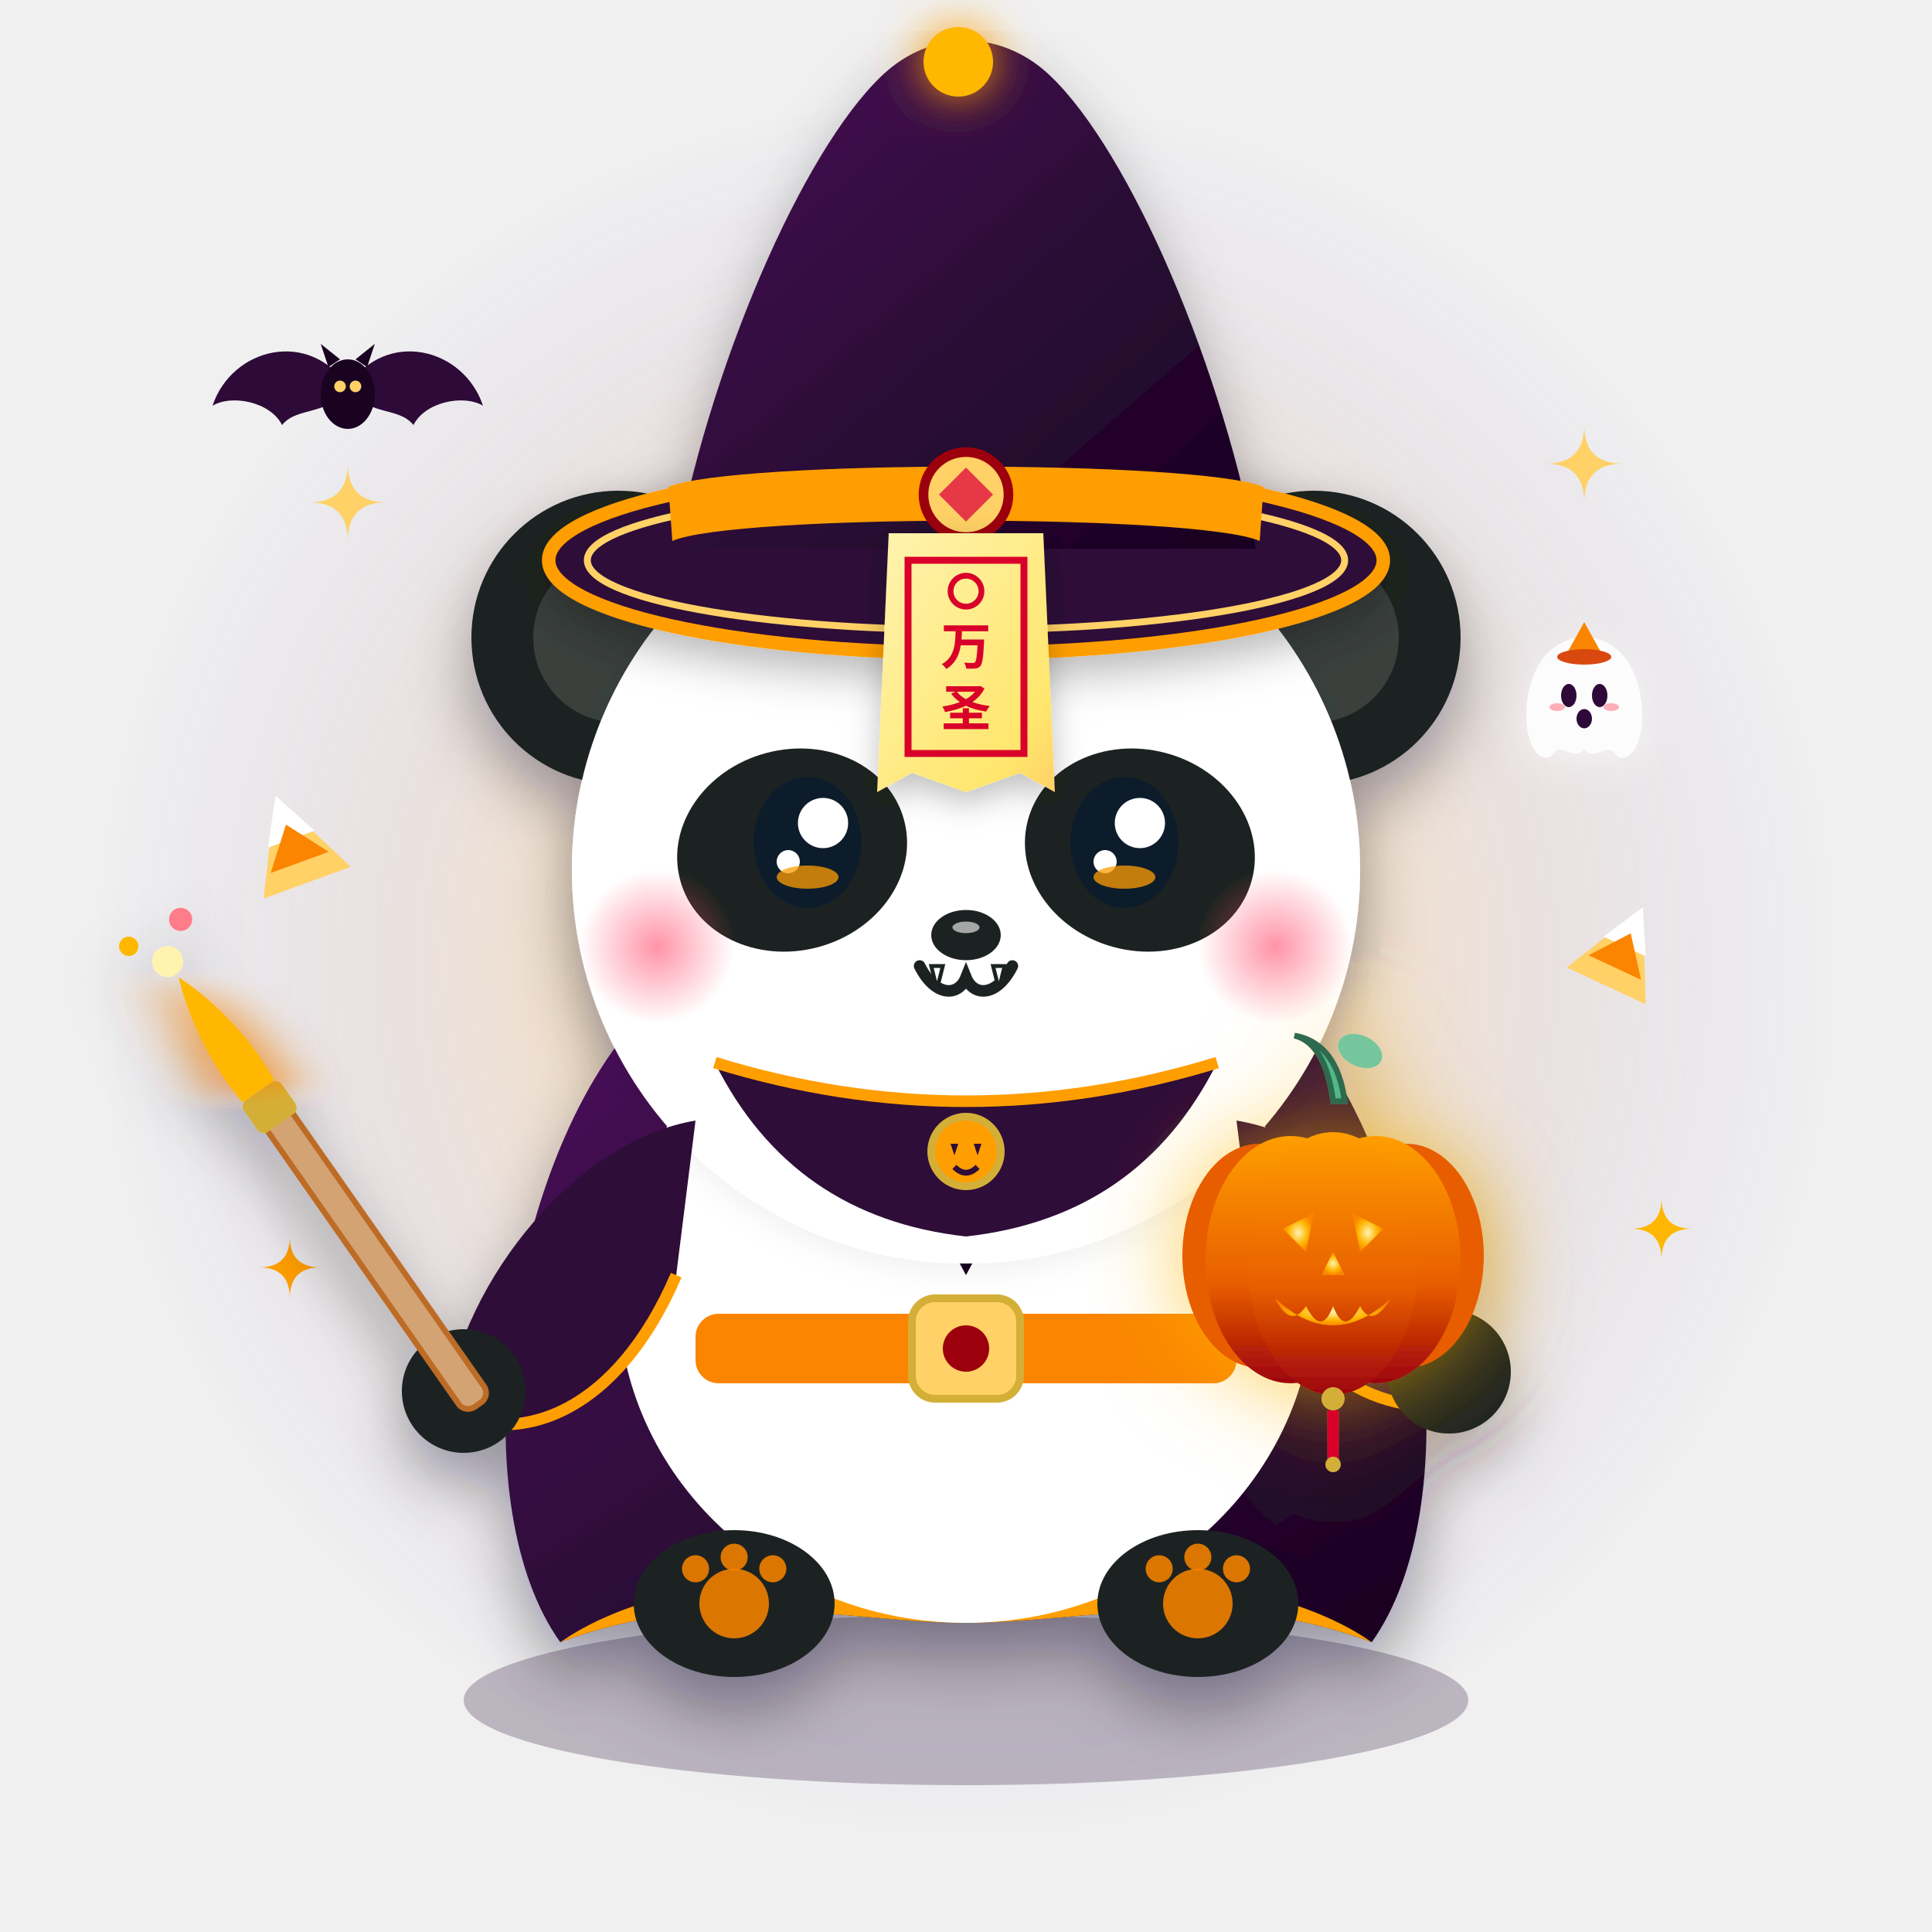
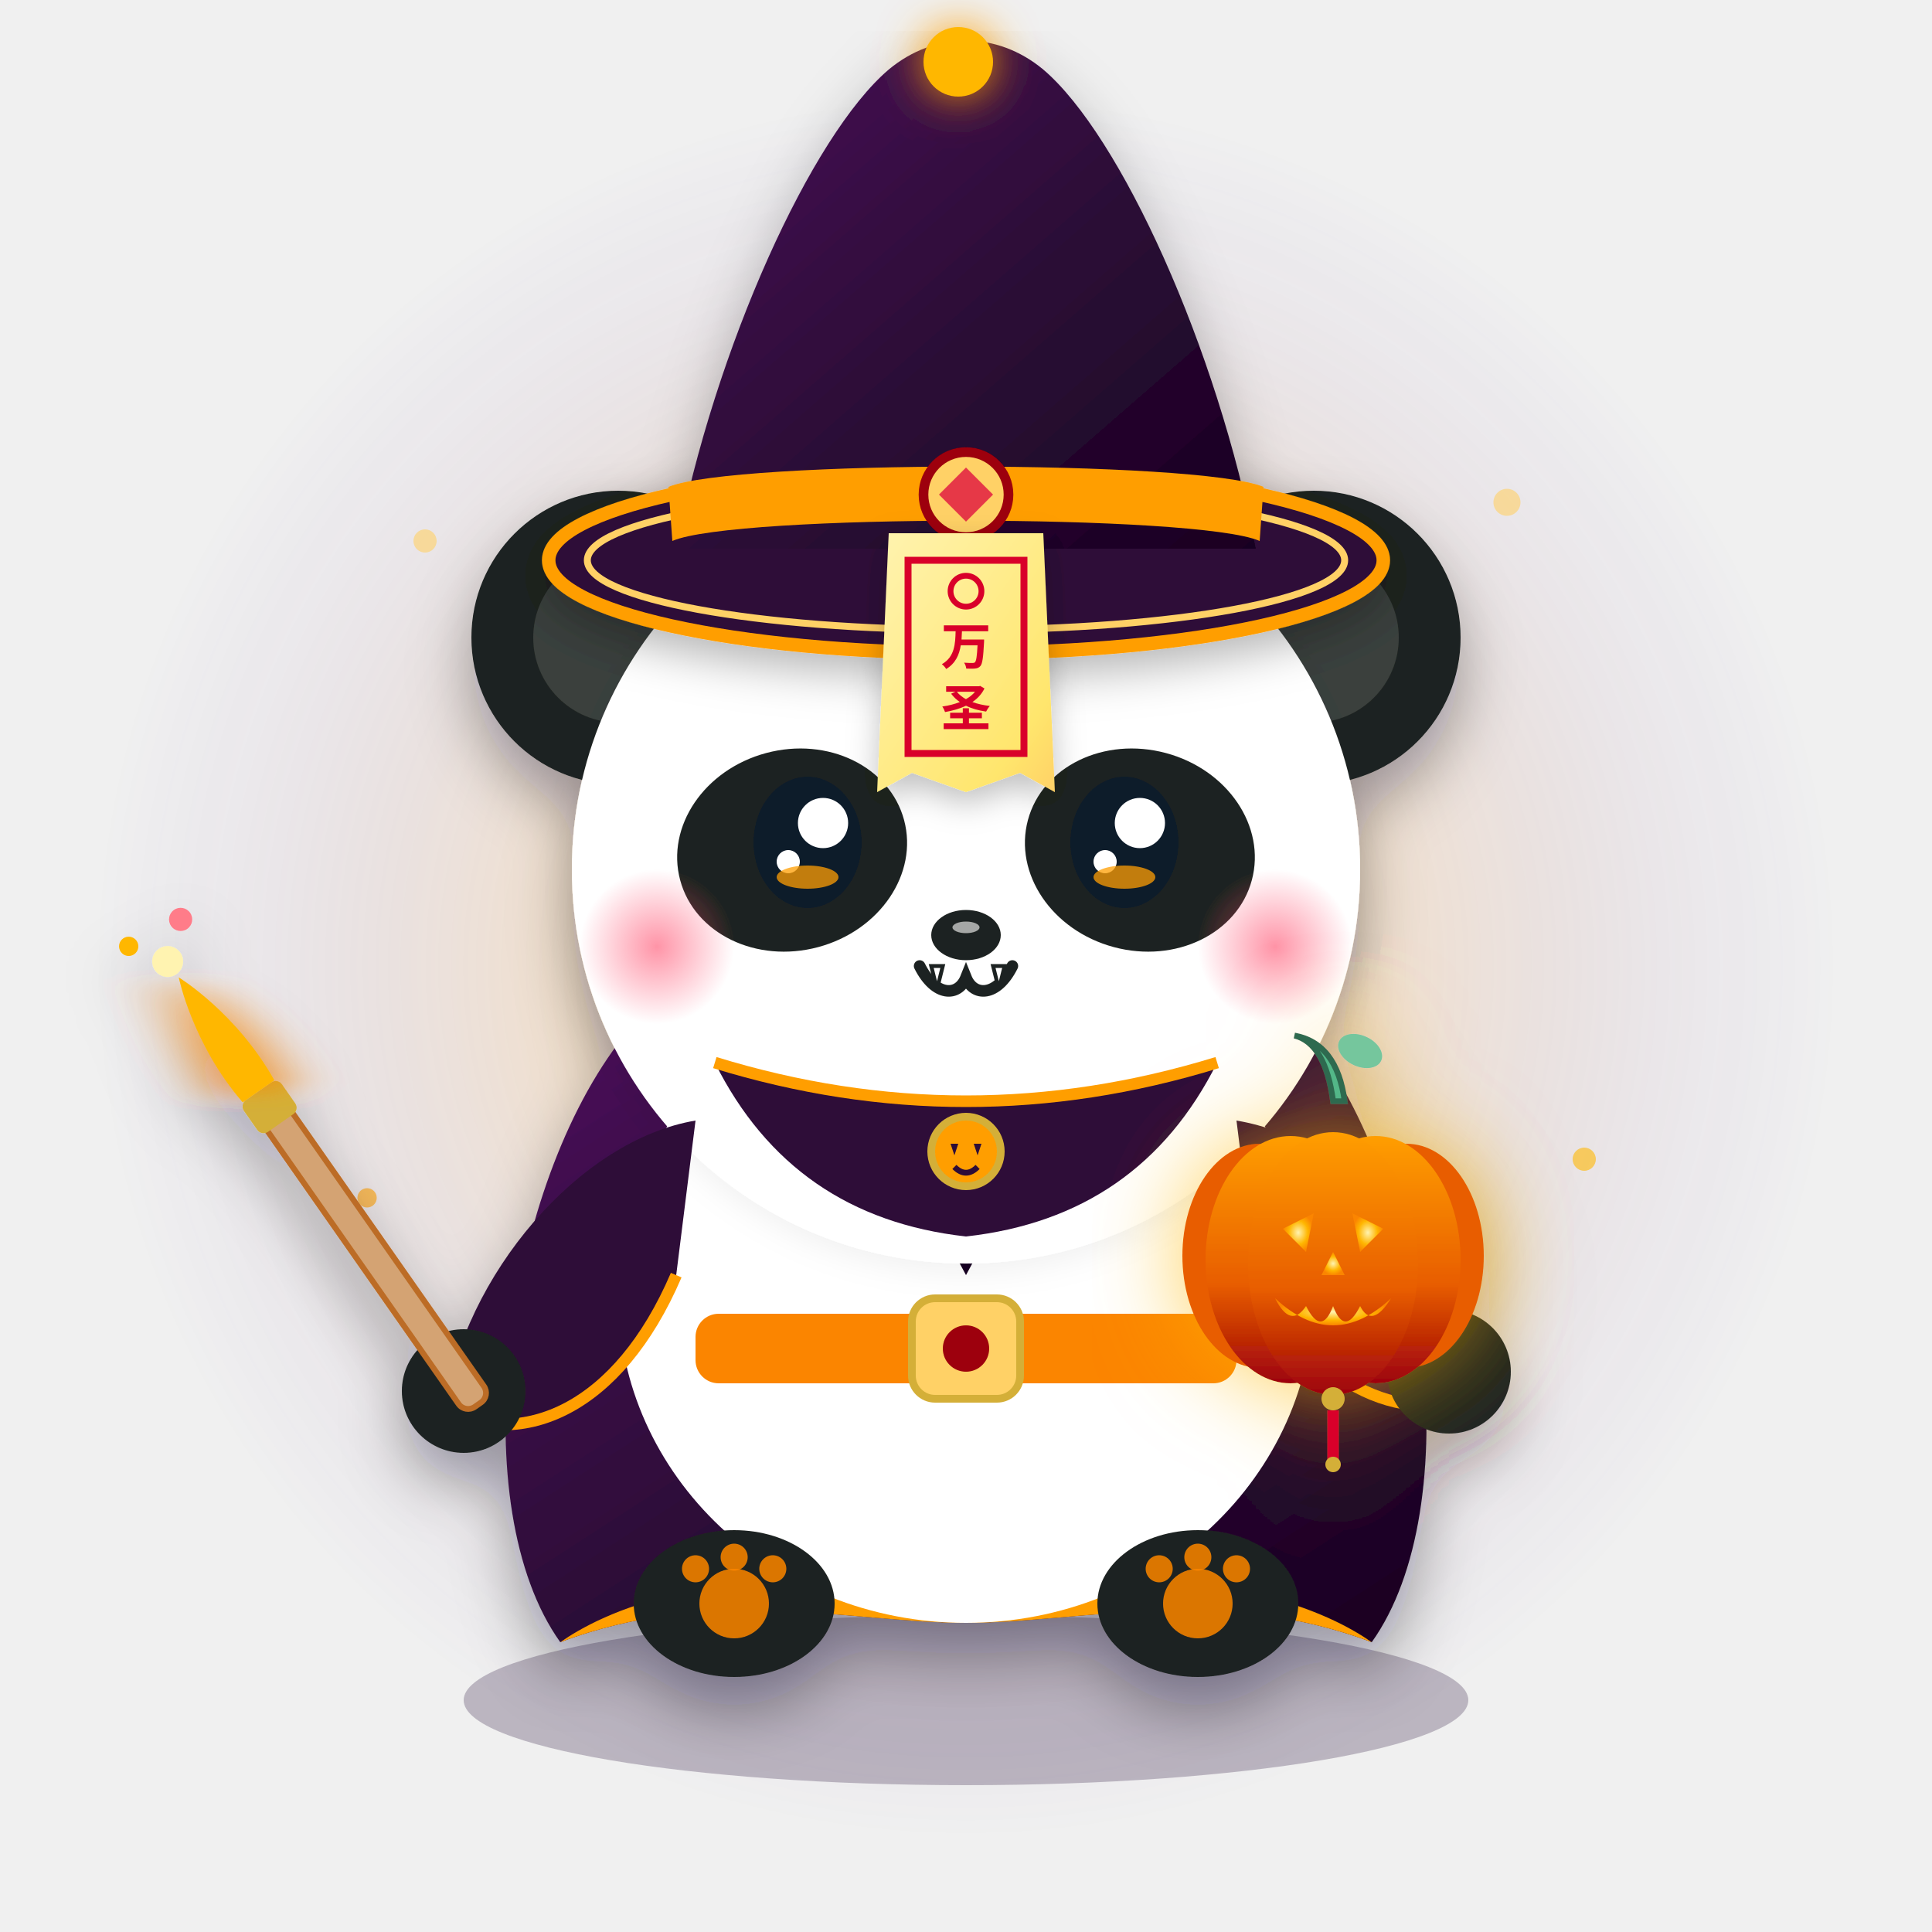
<svg xmlns="http://www.w3.org/2000/svg" viewBox="0 0 500 500" width="100%" height="100%">
  <defs>
    <radialGradient id="halloweenMoonGlow" cx="50%" cy="50%" r="50%">
      <stop offset="0%" stop-color="#ffb703" stop-opacity="0.35" />
      <stop offset="45%" stop-color="#fb8500" stop-opacity="0.15" />
      <stop offset="100%" stop-color="#3a0ca3" stop-opacity="0" />
    </radialGradient>
    <linearGradient id="witchPurple" x1="0%" y1="0%" x2="100%" y2="100%">
      <stop offset="0%" stop-color="#4a1259" />
      <stop offset="50%" stop-color="#2d0a38" />
      <stop offset="100%" stop-color="#190321" />
    </linearGradient>
    <linearGradient id="pumpkinOrange" x1="0%" y1="0%" x2="0%" y2="100%">
      <stop offset="0%" stop-color="#ff9e00" />
      <stop offset="60%" stop-color="#e85d04" />
      <stop offset="100%" stop-color="#9d0208" />
    </linearGradient>
    <radialGradient id="candleFire" cx="50%" cy="50%" r="50%">
      <stop offset="0%" stop-color="#fff3b0" />
      <stop offset="60%" stop-color="#ffb703" />
      <stop offset="100%" stop-color="#fb8500" />
    </radialGradient>
    <linearGradient id="talismanYellow" x1="0%" y1="0%" x2="100%" y2="100%">
      <stop offset="0%" stop-color="#fff3b0" />
      <stop offset="80%" stop-color="#ffe66d" />
      <stop offset="100%" stop-color="#ffd166" />
    </linearGradient>
    <linearGradient id="spookyGold" x1="0%" y1="0%" x2="100%" y2="0%">
      <stop offset="0%" stop-color="#ffe49e" />
      <stop offset="50%" stop-color="#f4a261" />
      <stop offset="100%" stop-color="#e76f51" />
    </linearGradient>
    <radialGradient id="pandaBlush" cx="50%" cy="50%" r="50%">
      <stop offset="0%" stop-color="#ff4d6d" stop-opacity="0.6" />
      <stop offset="100%" stop-color="#ff4d6d" stop-opacity="0" />
    </radialGradient>
    <filter id="spookyShadow" x="-15%" y="-15%" width="130%" height="130%">
      <feDropShadow dx="0" dy="8" stdDeviation="8" flood-color="#120024" flood-opacity="0.35" />
    </filter>
    <filter id="lanternGlow" x="-30%" y="-30%" width="160%" height="160%">
      <feDropShadow dx="0" dy="0" stdDeviation="12" flood-color="#ffb703" flood-opacity="0.65" />
    </filter>
  </defs>
  <style>
    .ghost-float {
      animation: floatMotion 3.8s ease-in-out infinite;
      transform-origin: 250px 250px;
    }
    .bat-flutter {
      animation: batFly 4.2s ease-in-out infinite;
    }
    .bat-flutter-reverse {
      animation: batFlyReverse 3.6s ease-in-out infinite;
    }
    .lantern-light {
      animation: flickerPulse 2.4s ease-in-out infinite alternate;
      transform-origin: 345px 335px;
    }
    .magic-sparkle {
      animation: sparkleGlow 2.8s ease-in-out infinite alternate;
    }
    .talisman-flutter {
      animation: talismanWiggle 3.2s ease-in-out infinite;
      transform-origin: 250px 145px;
    }

    @keyframes floatMotion {
      0%, 100% { transform: translateY(0px) rotate(0deg); }
      50% { transform: translateY(-9px) rotate(1.2deg); }
    }
    @keyframes batFly {
      0%, 100% { transform: translateY(0) rotate(-4deg); }
      50% { transform: translateY(-12px) rotate(6deg); }
    }
    @keyframes batFlyReverse {
      0%, 100% { transform: translateY(0) rotate(5deg); }
      50% { transform: translateY(-10px) rotate(-5deg); }
    }
    @keyframes flickerPulse {
      0% { opacity: 0.88; transform: scale(0.98); }
      100% { opacity: 1; transform: scale(1.03); }
    }
    @keyframes sparkleGlow {
      0% { opacity: 0.4; transform: scale(0.85); }
      100% { opacity: 1; transform: scale(1.15); }
    }
    @keyframes talismanWiggle {
      0%, 100% { transform: rotate(0deg); }
      35% { transform: rotate(3deg); }
      75% { transform: rotate(-2deg); }
    }
  </style>
  <circle cx="250" cy="250" r="225" fill="url(#halloweenMoonGlow)" />
-   <g class="magic-sparkle">
-     <path d="M 90 120 Q 90 130 80 130 Q 90 130 90 140 Q 90 130 100 130 Q 90 130 90 120 Z" fill="#ffd166" />
-     <path d="M 410 110 Q 410 120 400 120 Q 410 120 410 130 Q 410 120 420 120 Q 410 120 410 110 Z" fill="#ffd166" />
-     <path d="M 75 320 Q 75 328 67 328 Q 75 328 75 336 Q 75 328 83 328 Q 75 328 75 320 Z" fill="#ff9e00" />
-     <path d="M 430 310 Q 430 318 422 318 Q 430 318 430 326 Q 430 318 438 318 Q 430 318 430 310 Z" fill="#ffb703" />
-     <g transform="translate(60, 210) rotate(-20) scale(0.8)">
-       <polygon points="15,0 0,30 30,30" fill="#ffd166" />
-       <polygon points="15,0 7,15 23,15" fill="#ffffff" />
-       <polygon points="15,10 5,23 25,23" fill="#fb8500" />
-     </g>
-     <g transform="translate(415, 230) rotate(25) scale(0.75)">
-       <polygon points="15,0 0,30 30,30" fill="#ffd166" />
-       <polygon points="15,0 7,15 23,15" fill="#ffffff" />
-       <polygon points="15,10 5,23 25,23" fill="#fb8500" />
-     </g>
-   </g>
-   <g class="bat-flutter" transform="translate(65, 80)">
-     <path d="M 25 20 C 15 5, -5 10, -10 25 C -5 22, 5 24, 8 30 C 12 25, 20 28, 25 20 Z" fill="#2d0a38" />
-     <path d="M 25 20 C 35 5, 55 10, 60 25 C 55 22, 45 24, 42 30 C 38 25, 30 28, 25 20 Z" fill="#2d0a38" />
-     <ellipse cx="25" cy="22" rx="7" ry="9" fill="#190321" />
-     <polygon points="20,15 18,9 23,13" fill="#190321" />
-     <polygon points="30,15 32,9 27,13" fill="#190321" />
-     <circle cx="23" cy="20" r="1.5" fill="#ffd166" />
-     <circle cx="27" cy="20" r="1.5" fill="#ffd166" />
-   </g>
-   <g class="bat-flutter-reverse" transform="translate(390, 160)">
-     <path d="M 20 5 C 10 5, 5 15, 5 25 C 5 35, 10 38, 12 35 C 14 32, 17 37, 20 34 C 23 37, 26 32, 28 35 C 30 38, 35 35, 35 25 C 35 15, 30 5, 20 5 Z" fill="#ffffff" opacity="0.9" filter="drop-shadow(0 2px 5px rgba(255,255,255,0.6))" />
-     <ellipse cx="16" cy="20" rx="2" ry="3" fill="#2d0a38" />
-     <ellipse cx="24" cy="20" rx="2" ry="3" fill="#2d0a38" />
-     <ellipse cx="20" cy="26" rx="2" ry="2.5" fill="#2d0a38" />
-     <ellipse cx="13" cy="23" rx="2" ry="1" fill="#ff7b89" opacity="0.6" />
-     <ellipse cx="27" cy="23" rx="2" ry="1" fill="#ff7b89" opacity="0.6" />
-     <polygon points="20,1 15,10 25,10" fill="#fb8500" />
-     <ellipse cx="20" cy="10" rx="7" ry="2" fill="#d9480f" />
+   <g class="magic-sparkle" opacity="0.6">
+     <circle cx="110" cy="140" r="3" fill="#ffd166" />
+     <circle cx="390" cy="130" r="3.5" fill="#ffd166" />
+     <circle cx="95" cy="310" r="2.5" fill="#ff9e00" />
+     <circle cx="410" cy="300" r="3" fill="#ffb703" />
  </g>
  <ellipse cx="250" cy="440" rx="130" ry="22" fill="#1a042e" opacity="0.25" />
  <g class="ghost-float" filter="url(#spookyShadow)">
    <path d="M 160 270 C 130 310, 120 390, 145 425 C 185 410, 220 420, 250 420 C 280 420, 315 410, 355 425 C 380 390, 370 310, 340 270 Z" fill="url(#witchPurple)" />
    <path d="M 145 425 C 185 410, 220 420, 250 420 C 280 420, 315 410, 355 425 C 345 418, 315 402, 250 412 C 185 402, 155 418, 145 425 Z" fill="#ff9e00" />
    <ellipse cx="250" cy="335" rx="90" ry="85" fill="#ffffff" />
    <path d="M 215 265 L 250 330 L 285 265 Z" fill="#190321" />
    <path d="M 223 265 L 250 315 L 277 265" fill="none" stroke="#ff9e00" stroke-width="4.5" />
    <path d="M 229 265 L 250 305 L 271 265" fill="none" stroke="#ffd166" stroke-width="3" />
    <rect x="180" y="340" width="140" height="18" rx="6" fill="#fb8500" />
    <rect x="236" y="336" width="28" height="26" rx="6" fill="#ffd166" stroke="#d4af37" stroke-width="2" />
    <circle cx="250" cy="349" r="6" fill="#9d0208" />
    <ellipse cx="190" cy="415" rx="26" ry="19" fill="#1f2421" />
    <circle cx="190" cy="415" r="9" fill="#fb8500" opacity="0.85" />
    <circle cx="180" cy="406" r="3.5" fill="#fb8500" opacity="0.85" />
    <circle cx="190" cy="403" r="3.5" fill="#fb8500" opacity="0.85" />
    <circle cx="200" cy="406" r="3.5" fill="#fb8500" opacity="0.85" />
    <ellipse cx="310" cy="415" rx="26" ry="19" fill="#1f2421" />
    <circle cx="310" cy="415" r="9" fill="#fb8500" opacity="0.85" />
    <circle cx="300" cy="406" r="3.5" fill="#fb8500" opacity="0.85" />
    <circle cx="310" cy="403" r="3.5" fill="#fb8500" opacity="0.85" />
    <circle cx="320" cy="406" r="3.5" fill="#fb8500" opacity="0.85" />
    <circle cx="160" cy="165" r="38" fill="#1f2421" />
    <circle cx="160" cy="165" r="22" fill="#3a403d" />
    <circle cx="340" cy="165" r="38" fill="#1f2421" />
    <circle cx="340" cy="165" r="22" fill="#3a403d" />
    <circle cx="250" cy="225" r="102" fill="#ffffff" filter="drop-shadow(0 2px 4px rgba(0,0,0,0.06))" />
    <ellipse cx="205" cy="220" rx="30" ry="26" fill="#1f2421" transform="rotate(-15 205 220)" />
    <ellipse cx="295" cy="220" rx="30" ry="26" fill="#1f2421" transform="rotate(15 295 220)" />
    <ellipse cx="209" cy="218" rx="14" ry="17" fill="#0d1b2a" />
    <circle cx="213" cy="213" r="6.5" fill="#ffffff" />
    <circle cx="204" cy="223" r="3" fill="#ffffff" />
    <ellipse cx="209" cy="227" rx="8" ry="3" fill="#ff9e00" opacity="0.75" />
    <ellipse cx="291" cy="218" rx="14" ry="17" fill="#0d1b2a" />
    <circle cx="295" cy="213" r="6.5" fill="#ffffff" />
    <circle cx="286" cy="223" r="3" fill="#ffffff" />
    <ellipse cx="291" cy="227" rx="8" ry="3" fill="#ff9e00" opacity="0.75" />
    <circle cx="170" cy="245" r="20" fill="url(#pandaBlush)" />
    <circle cx="330" cy="245" r="20" fill="url(#pandaBlush)" />
    <ellipse cx="250" cy="242" rx="9" ry="6.5" fill="#1f2421" />
    <ellipse cx="250" cy="240" rx="3.5" ry="1.5" fill="#ffffff" opacity="0.6" />
    <path d="M 238 250 C 242 258, 248 258, 250 253 C 252 258, 258 258, 262 250" fill="none" stroke="#1f2421" stroke-width="3" stroke-linecap="round" />
    <polygon points="241,250 244,250 242.5,256" fill="#ffffff" stroke="#1f2421" stroke-width="1" />
    <polygon points="257,250 260,250 258.5,256" fill="#ffffff" stroke="#1f2421" stroke-width="1" />
    <path d="M 185 275 Q 250 295 315 275 Q 295 315 250 320 Q 205 315 185 275 Z" fill="#2d0a38" />
    <path d="M 185 275 Q 250 295 315 275" fill="none" stroke="#ff9e00" stroke-width="3" />
    <circle cx="250" cy="298" r="9" fill="#ff9e00" stroke="#d4af37" stroke-width="2" />
    <polygon points="246,296 248,296 247,299" fill="#2d0a38" />
    <polygon points="252,296 254,296 253,299" fill="#2d0a38" />
    <path d="M 247 302 Q 250 305 253 302" fill="none" stroke="#2d0a38" stroke-width="1.5" />
    <ellipse cx="250" cy="145" rx="108" ry="24" fill="#2d0a38" stroke="#ff9e00" stroke-width="3.5" filter="drop-shadow(0 4px 6px rgba(0,0,0,0.3))" />
    <ellipse cx="250" cy="145" rx="98" ry="18" fill="none" stroke="#ffd166" stroke-width="1.8" />
    <path d="M 175 142 C 185 90, 210 35, 230 18 C 242 8, 258 8, 270 18 C 290 35, 315 90, 325 142 Z" fill="url(#witchPurple)" />
    <path d="M 174 140 C 190 133, 310 133, 326 140 L 327 126 C 310 119, 190 119, 173 126 Z" fill="#ff9e00" />
    <circle cx="250" cy="128" r="11" fill="#ffd166" stroke="#9d0208" stroke-width="2.5" />
    <polygon points="250,121 257,128 250,135 243,128" fill="#e63946" />
    <circle cx="248" cy="16" r="9" fill="#ffb703" filter="drop-shadow(0 0 6px #ff9e00)" />
    <g class="talisman-flutter">
      <polygon points="230,138 270,138 273,205 264,200 250,205 236,200 227,205" fill="url(#talismanYellow)" filter="drop-shadow(0 3px 4px rgba(0,0,0,0.25))" />
      <path d="M 235 145 L 265 145 L 265 195 L 235 195 Z" fill="none" stroke="#d90429" stroke-width="1.8" />
      <circle cx="250" cy="153" r="4" fill="none" stroke="#d90429" stroke-width="1.5" />
      <text x="250" y="172" font-family="'Noto Serif SC', serif, 'SimSun'" font-size="13" font-weight="900" fill="#d90429" text-anchor="middle">万</text>
      <text x="250" y="188" font-family="'Noto Serif SC', serif, 'SimSun'" font-size="13" font-weight="900" fill="#d90429" text-anchor="middle">圣</text>
    </g>
    <g transform="translate(0, 0)">
      <path d="M 180 290 C 150 295, 120 330, 115 365 C 135 375, 160 365, 175 330 Z" fill="#2d0a38" />
      <path d="M 115 365 C 135 375, 160 365, 175 330" fill="none" stroke="#ff9e00" stroke-width="3" />
      <circle cx="120" cy="360" r="16" fill="#1f2421" />
      <g transform="rotate(-35 120 360)">
        <rect x="117" y="270" width="8" height="95" rx="3" fill="#d4a373" stroke="#bc6c25" stroke-width="1.5" />
        <rect x="115" y="266" width="12" height="10" rx="2" fill="#d4af37" />
        <path d="M 116 266 C 114 246, 121 230, 121 230 C 121 230, 128 246, 126 266 Z" fill="#ffb703" filter="drop-shadow(0 0 6px #fb8500)" />
        <circle cx="121" cy="225" r="4" fill="#fff3b0" />
        <circle cx="115" cy="216" r="2.5" fill="#ffb703" />
        <circle cx="130" cy="218" r="3" fill="#ff7b89" />
      </g>
    </g>
    <path d="M 320 290 C 350 295, 375 325, 385 360 C 365 370, 340 360, 325 330 Z" fill="#2d0a38" />
    <path d="M 385 360 C 365 370, 340 360, 325 330" fill="none" stroke="#ff9e00" stroke-width="3" />
    <circle cx="375" cy="355" r="16" fill="#1f2421" />
    <g class="lantern-light" filter="url(#lanternGlow)">
      <path d="M 345 285 Q 343 270 335 268 Q 346 270 348 285 Z" fill="#52b788" stroke="#2d6a4f" stroke-width="1.5" />
      <ellipse cx="352" cy="272" rx="6" ry="4" fill="#74c69d" transform="rotate(25 352 272)" />
      <ellipse cx="326" cy="325" rx="20" ry="29" fill="#e85d04" />
      <ellipse cx="364" cy="325" rx="20" ry="29" fill="#e85d04" />
      <ellipse cx="334" cy="326" rx="22" ry="32" fill="url(#pumpkinOrange)" />
      <ellipse cx="356" cy="326" rx="22" ry="32" fill="url(#pumpkinOrange)" />
      <ellipse cx="345" cy="327" rx="22" ry="34" fill="url(#pumpkinOrange)" />
      <polygon points="332,318 340,314 338,324" fill="url(#candleFire)" />
      <polygon points="358,318 350,314 352,324" fill="url(#candleFire)" />
      <polygon points="345,324 342,330 348,330" fill="url(#candleFire)" />
      <path d="M 330 336 Q 345 350 360 336 Q 355 344 352 338 Q 348 346 345 338 Q 342 346 338 338 Q 334 344 330 336 Z" fill="url(#candleFire)" />
      <g transform="translate(345, 362)">
        <circle cx="0" cy="0" r="3" fill="#d4af37" />
        <line x1="0" y1="3" x2="0" y2="16" stroke="#d90429" stroke-width="3" />
        <circle cx="0" cy="17" r="2" fill="#d4af37" />
      </g>
    </g>
  </g>
</svg>
